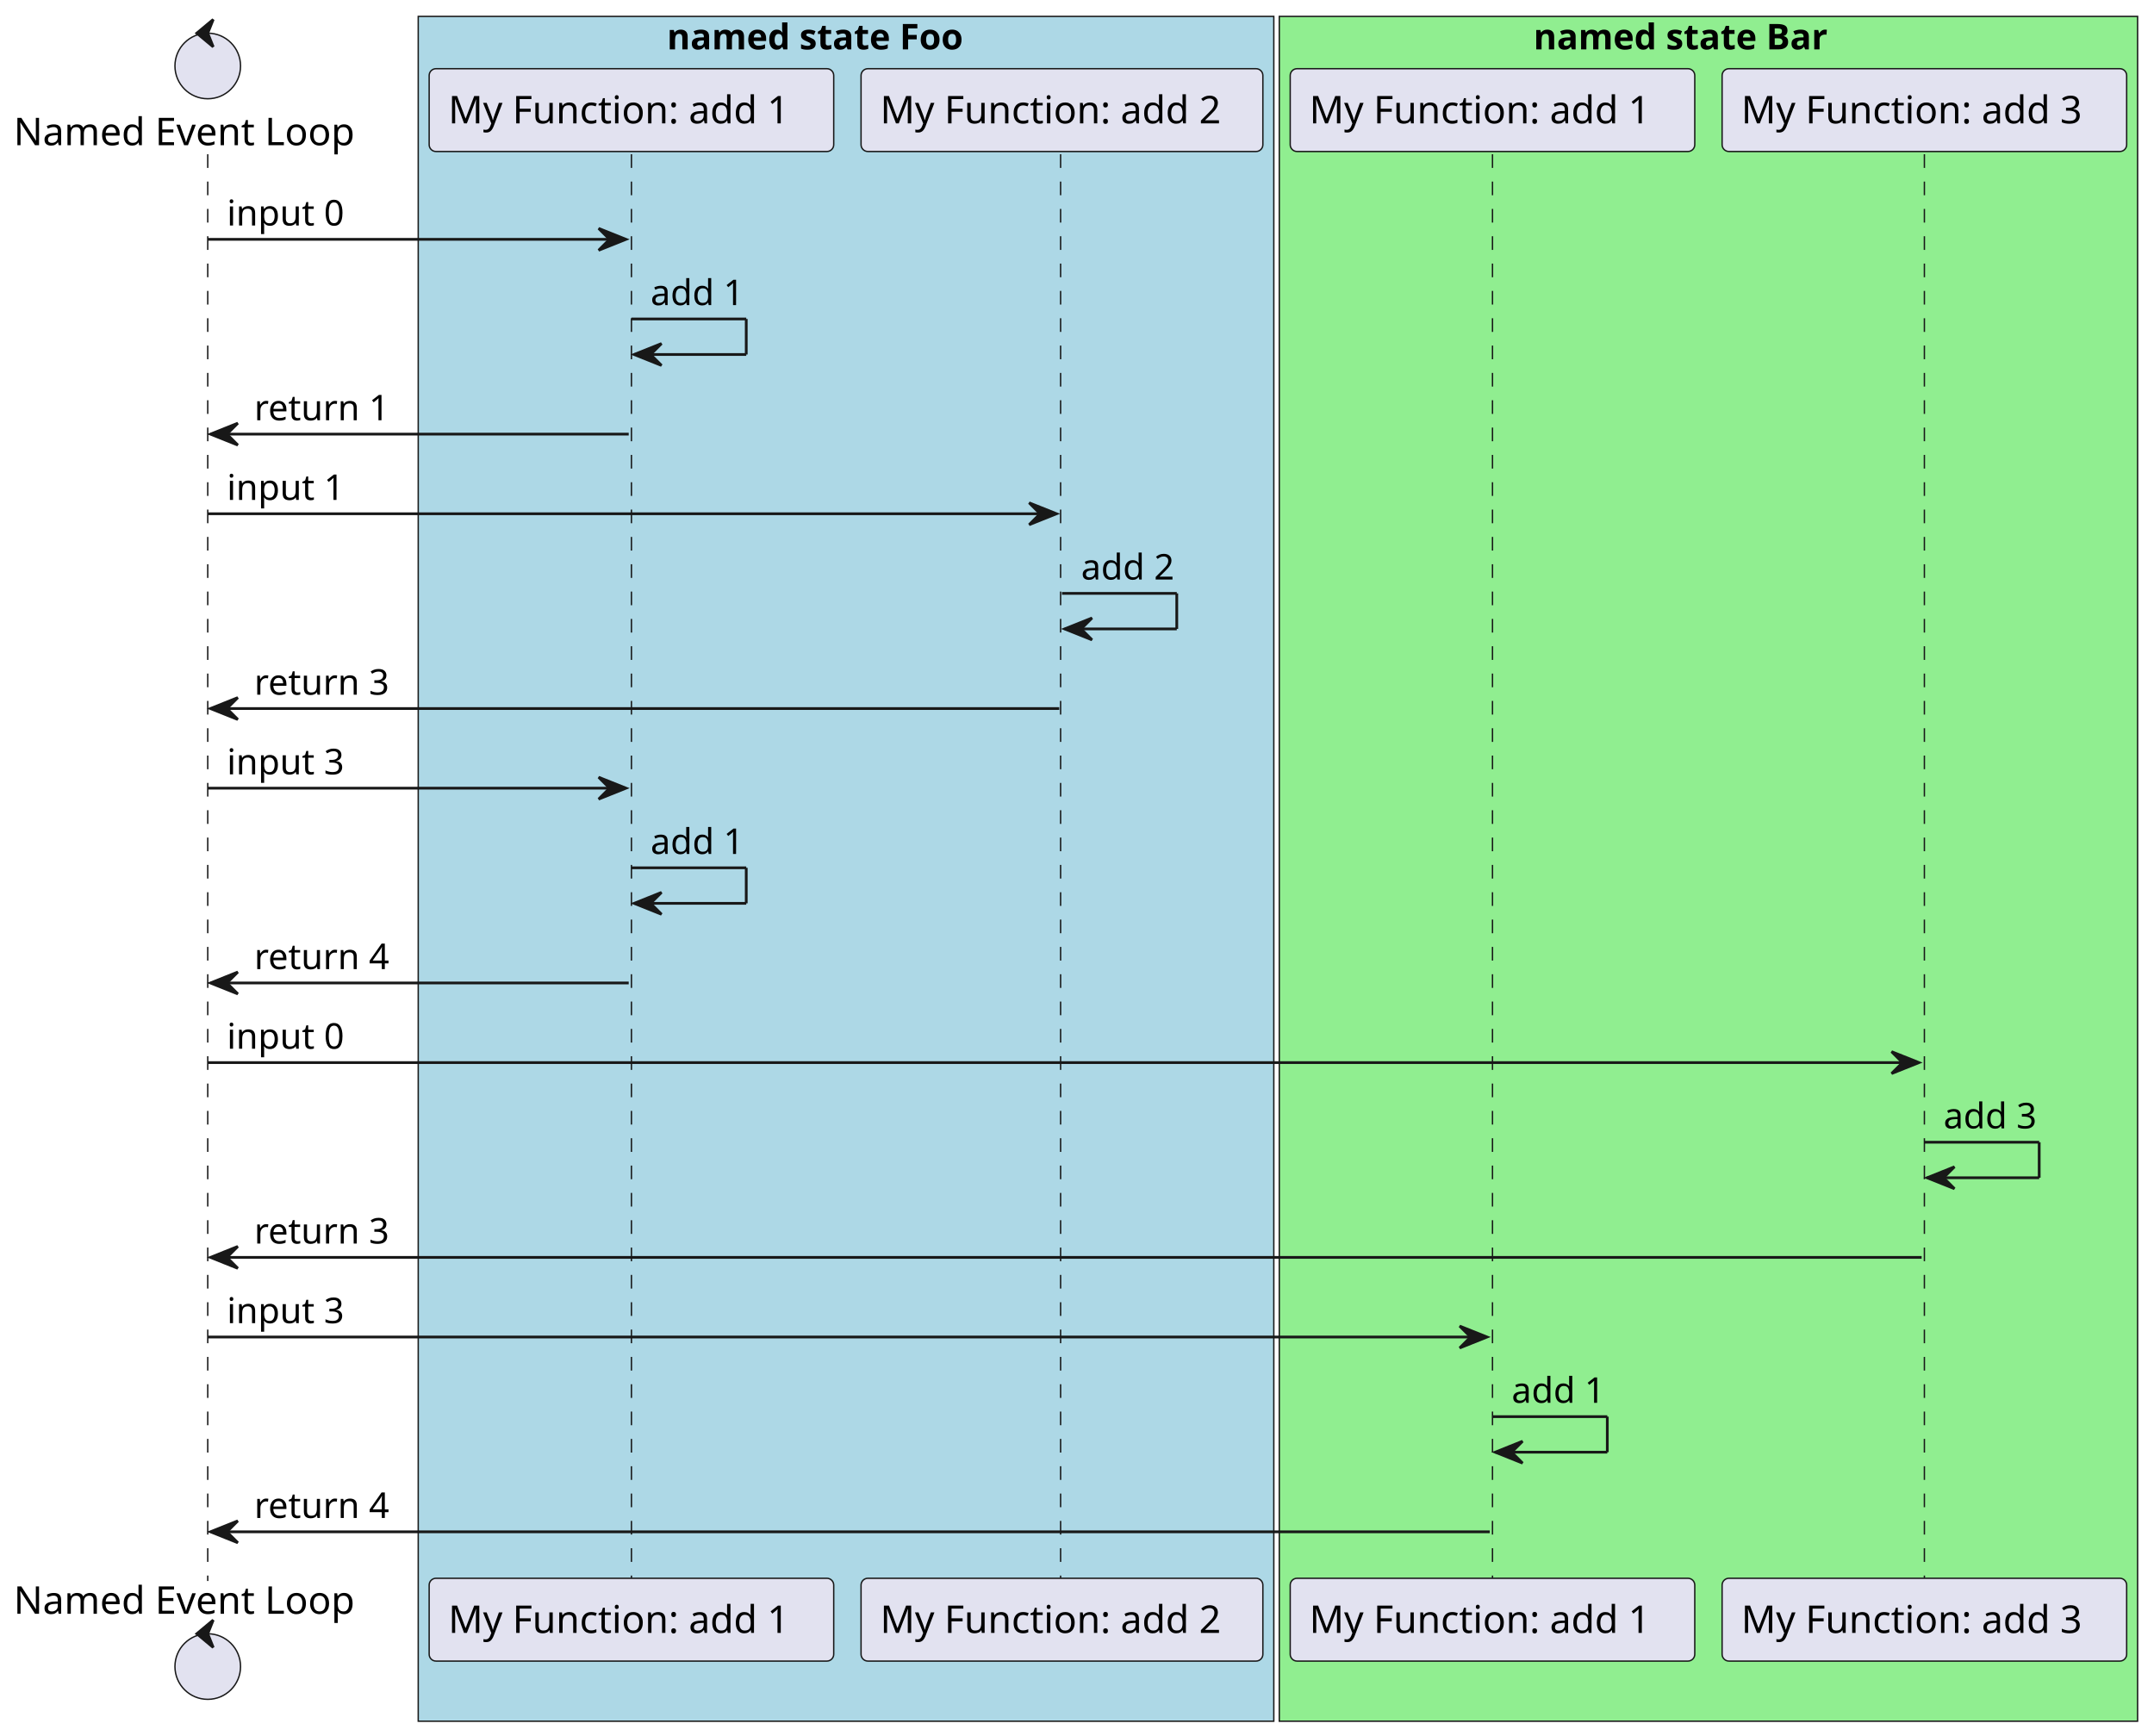
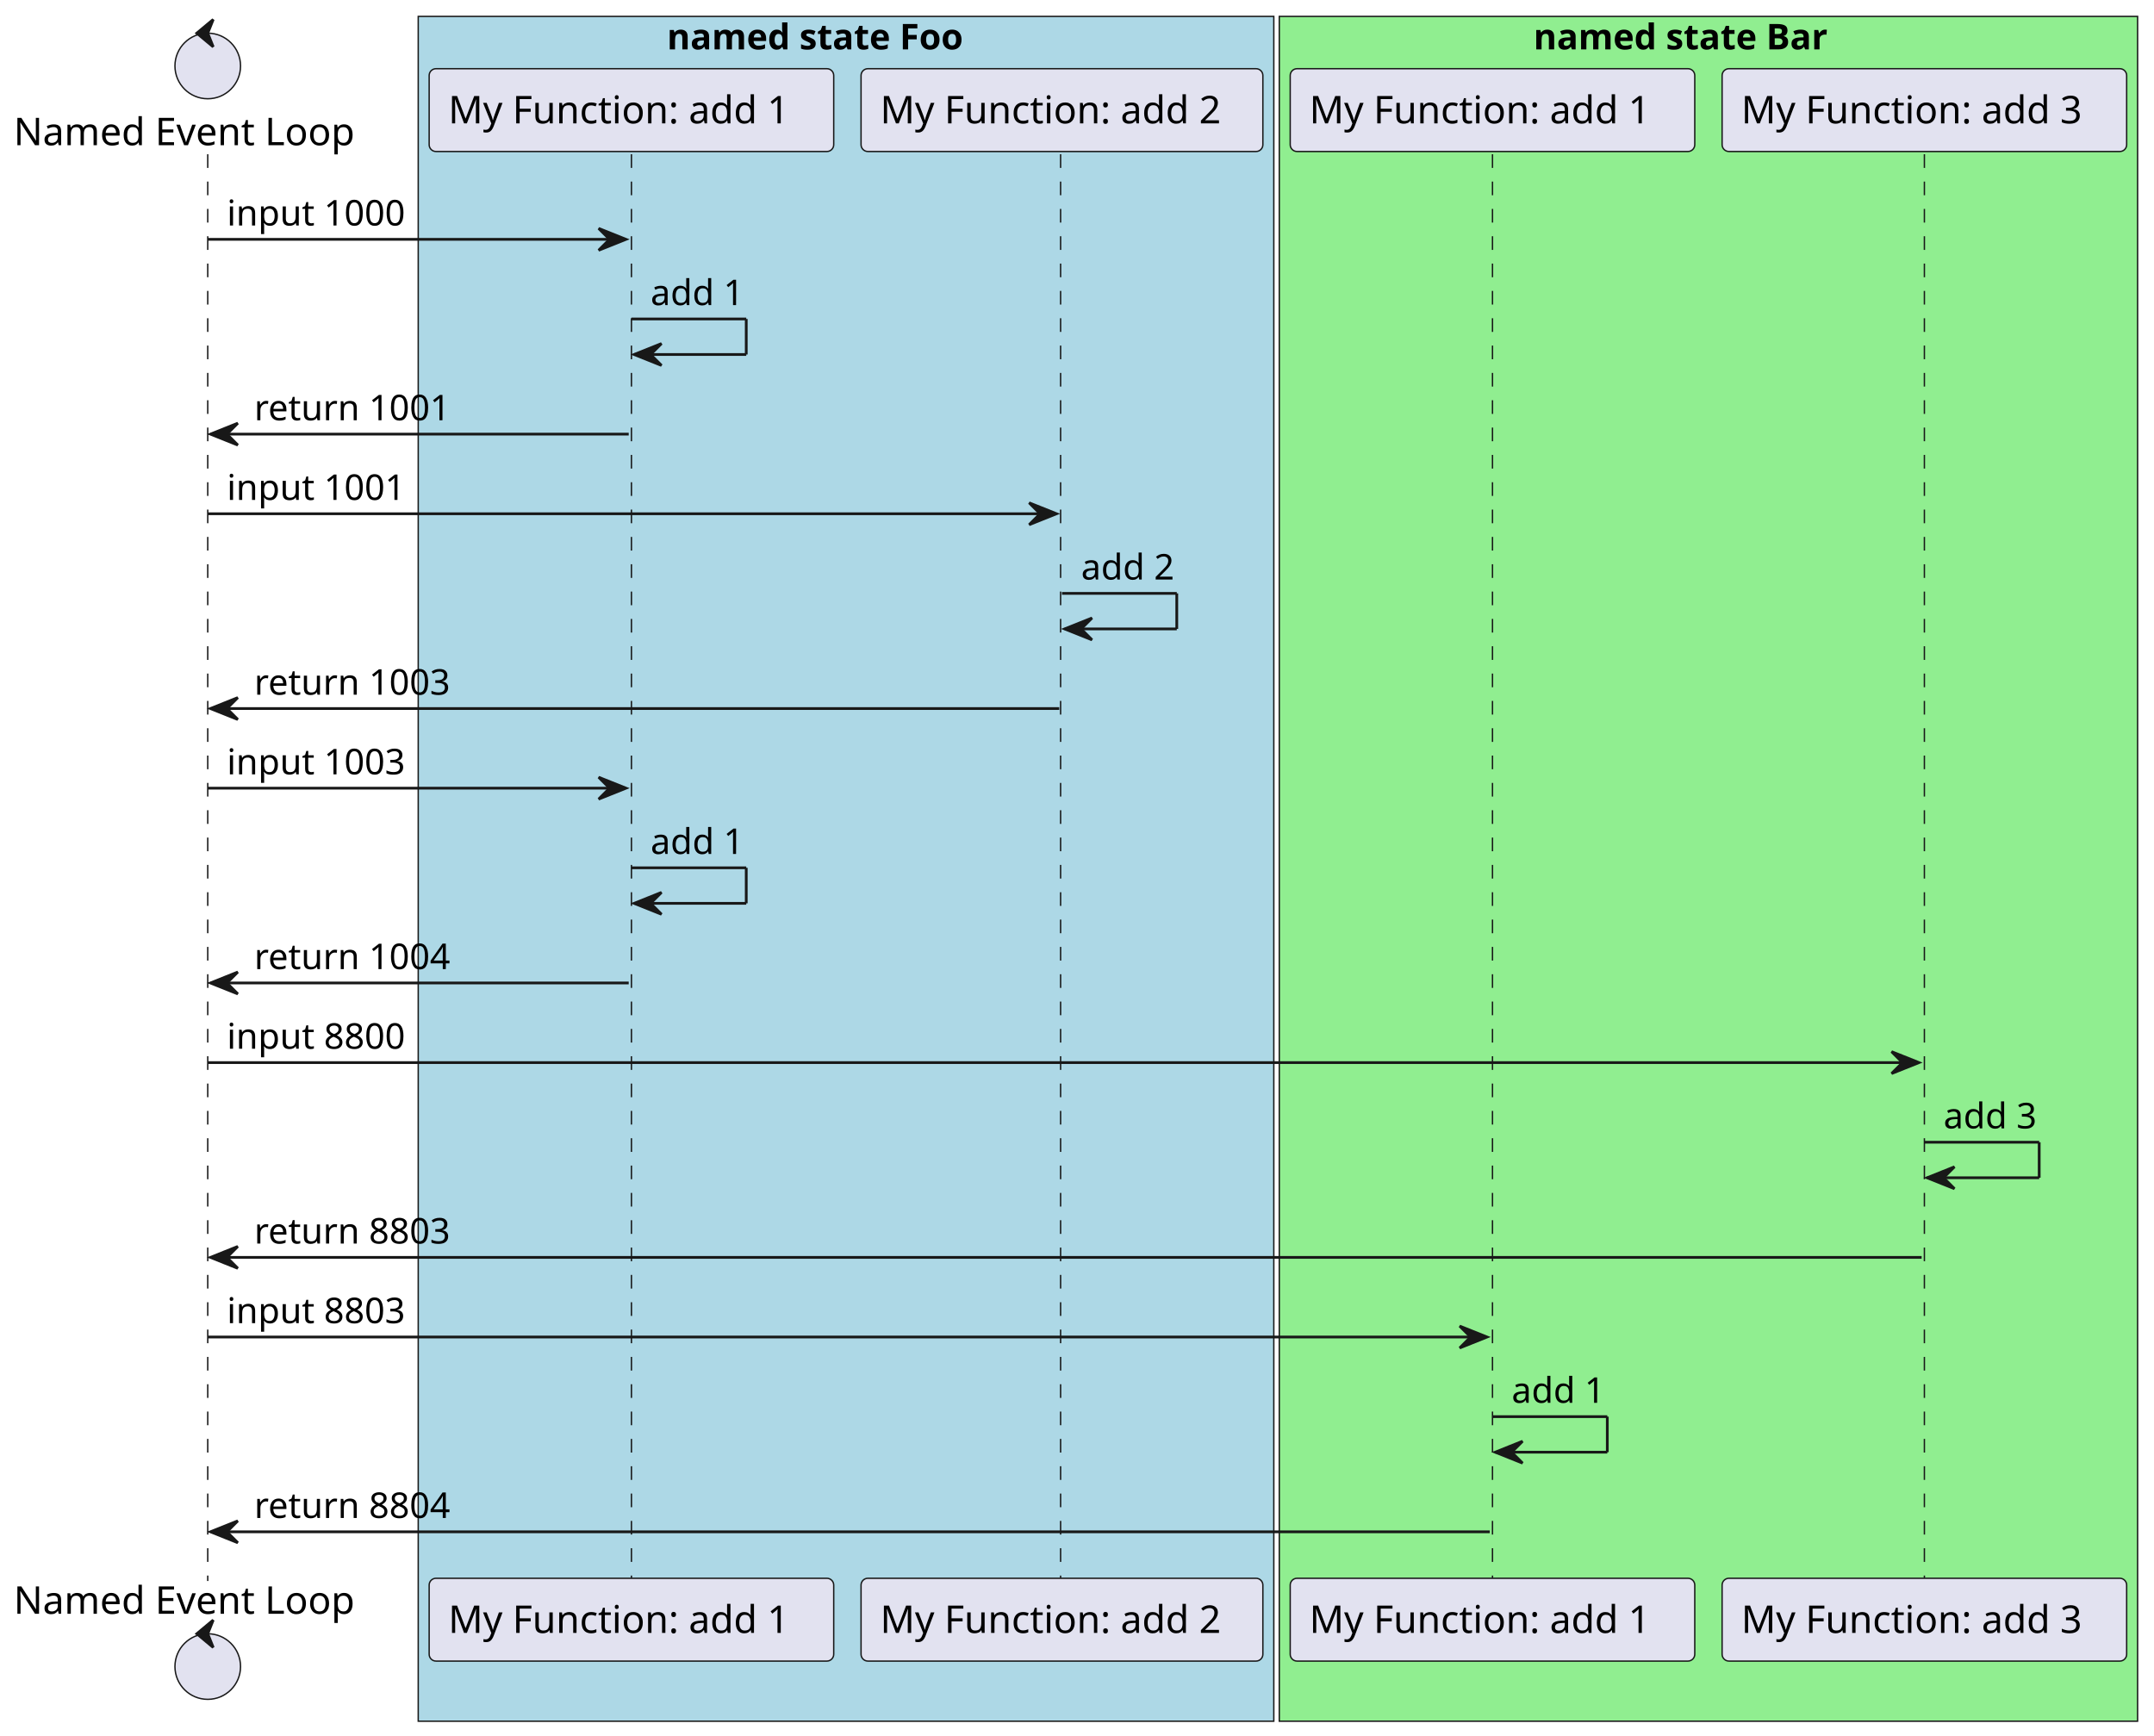
<svg xmlns="http://www.w3.org/2000/svg" contentStyleType="text/css" height="635px" preserveAspectRatio="none" style="width:788px;height:635px;background:#FFFFFF;" version="1.1" viewBox="0 0 788 635" width="788px" zoomAndPan="magnify">
  <defs />
  <g>
    <rect fill="#ADD8E6" height="623.719" style="stroke:#181818;stroke-width:0.5;" width="313" x="153" y="6" />
    <text fill="#000000" font-family="sans-serif" font-size="13" font-weight="bold" lengthAdjust="spacing" textLength="131" x="244" y="18.067">named state Foo</text>
    <rect fill="#90EE90" height="623.719" style="stroke:#181818;stroke-width:0.5;" width="314" x="468" y="6" />
    <text fill="#000000" font-family="sans-serif" font-size="13" font-weight="bold" lengthAdjust="spacing" textLength="128" x="561" y="18.067">named state Bar</text>
    <line style="stroke:#181818;stroke-width:0.5;stroke-dasharray:5.0,5.0;" x1="76" x2="76" y1="56.43" y2="578.422" />
    <line style="stroke:#181818;stroke-width:0.5;stroke-dasharray:5.0,5.0;" x1="231" x2="231" y1="56.43" y2="578.422" />
    <line style="stroke:#181818;stroke-width:0.5;stroke-dasharray:5.0,5.0;" x1="388" x2="388" y1="56.43" y2="578.422" />
    <line style="stroke:#181818;stroke-width:0.5;stroke-dasharray:5.0,5.0;" x1="546" x2="546" y1="56.43" y2="578.422" />
    <line style="stroke:#181818;stroke-width:0.5;stroke-dasharray:5.0,5.0;" x1="704" x2="704" y1="56.43" y2="578.422" />
    <text fill="#000000" font-family="sans-serif" font-size="14" lengthAdjust="spacing" textLength="136" x="5" y="53.128">Named Event Loop</text>
    <ellipse cx="76" cy="24.133" fill="#E2E2F0" rx="12" ry="12" style="stroke:#181818;stroke-width:0.5;" />
    <polygon fill="#181818" points="72,12.133,78,7.133,76,12.133,78,17.133,72,12.133" style="stroke:#181818;stroke-width:1.0;" />
    <text fill="#000000" font-family="sans-serif" font-size="14" lengthAdjust="spacing" textLength="136" x="5" y="590.417">Named Event Loop</text>
    <ellipse cx="76" cy="609.719" fill="#E2E2F0" rx="12" ry="12" style="stroke:#181818;stroke-width:0.5;" />
    <polygon fill="#181818" points="72,597.719,78,592.719,76,597.719,78,602.719,72,597.719" style="stroke:#181818;stroke-width:1.0;" />
    <rect fill="#E2E2F0" height="30.297" rx="2.5" ry="2.5" style="stroke:#181818;stroke-width:0.5;" width="148" x="157" y="25.133" />
    <text fill="#000000" font-family="sans-serif" font-size="14" lengthAdjust="spacing" textLength="134" x="164" y="45.128">My Function: add 1</text>
    <rect fill="#E2E2F0" height="30.297" rx="2.5" ry="2.5" style="stroke:#181818;stroke-width:0.5;" width="148" x="157" y="577.422" />
    <text fill="#000000" font-family="sans-serif" font-size="14" lengthAdjust="spacing" textLength="134" x="164" y="597.417">My Function: add 1</text>
    <rect fill="#E2E2F0" height="30.297" rx="2.5" ry="2.5" style="stroke:#181818;stroke-width:0.5;" width="147" x="315" y="25.133" />
    <text fill="#000000" font-family="sans-serif" font-size="14" lengthAdjust="spacing" textLength="133" x="322" y="45.128">My Function: add 2</text>
    <rect fill="#E2E2F0" height="30.297" rx="2.5" ry="2.5" style="stroke:#181818;stroke-width:0.5;" width="147" x="315" y="577.422" />
    <text fill="#000000" font-family="sans-serif" font-size="14" lengthAdjust="spacing" textLength="133" x="322" y="597.417">My Function: add 2</text>
    <rect fill="#E2E2F0" height="30.297" rx="2.5" ry="2.5" style="stroke:#181818;stroke-width:0.5;" width="148" x="472" y="25.133" />
    <text fill="#000000" font-family="sans-serif" font-size="14" lengthAdjust="spacing" textLength="134" x="479" y="45.128">My Function: add 1</text>
    <rect fill="#E2E2F0" height="30.297" rx="2.5" ry="2.5" style="stroke:#181818;stroke-width:0.5;" width="148" x="472" y="577.422" />
    <text fill="#000000" font-family="sans-serif" font-size="14" lengthAdjust="spacing" textLength="134" x="479" y="597.417">My Function: add 1</text>
    <rect fill="#E2E2F0" height="30.297" rx="2.5" ry="2.5" style="stroke:#181818;stroke-width:0.5;" width="148" x="630" y="25.133" />
    <text fill="#000000" font-family="sans-serif" font-size="14" lengthAdjust="spacing" textLength="134" x="637" y="45.128">My Function: add 3</text>
    <rect fill="#E2E2F0" height="30.297" rx="2.5" ry="2.5" style="stroke:#181818;stroke-width:0.5;" width="148" x="630" y="577.422" />
    <text fill="#000000" font-family="sans-serif" font-size="14" lengthAdjust="spacing" textLength="134" x="637" y="597.417">My Function: add 3</text>
    <polygon fill="#181818" points="219,83.562,229,87.562,219,91.562,223,87.562" style="stroke:#181818;stroke-width:1.0;" />
    <line style="stroke:#181818;stroke-width:1.0;" x1="76" x2="225" y1="87.562" y2="87.562" />
-     <text fill="#000000" font-family="sans-serif" font-size="13" lengthAdjust="spacing" textLength="44" x="83" y="82.497">input 0</text>
+     <text fill="#000000" font-family="sans-serif" font-size="13" lengthAdjust="spacing" textLength="68" x="83" y="82.497">input 1000</text>
    <line style="stroke:#181818;stroke-width:1.0;" x1="231" x2="273" y1="116.695" y2="116.695" />
    <line style="stroke:#181818;stroke-width:1.0;" x1="273" x2="273" y1="116.695" y2="129.695" />
    <line style="stroke:#181818;stroke-width:1.0;" x1="232" x2="273" y1="129.695" y2="129.695" />
    <polygon fill="#181818" points="242,125.695,232,129.695,242,133.695,238,129.695" style="stroke:#181818;stroke-width:1.0;" />
    <text fill="#000000" font-family="sans-serif" font-size="13" lengthAdjust="spacing" textLength="36" x="238" y="111.629">add 1</text>
    <polygon fill="#181818" points="87,154.828,77,158.828,87,162.828,83,158.828" style="stroke:#181818;stroke-width:1.0;" />
    <line style="stroke:#181818;stroke-width:1.0;" x1="81" x2="230" y1="158.828" y2="158.828" />
-     <text fill="#000000" font-family="sans-serif" font-size="13" lengthAdjust="spacing" textLength="51" x="93" y="153.762">return 1</text>
+     <text fill="#000000" font-family="sans-serif" font-size="13" lengthAdjust="spacing" textLength="75" x="93" y="153.762">return 1001</text>
    <polygon fill="#181818" points="376.5,183.961,386.5,187.961,376.5,191.961,380.5,187.961" style="stroke:#181818;stroke-width:1.0;" />
    <line style="stroke:#181818;stroke-width:1.0;" x1="76" x2="382.5" y1="187.961" y2="187.961" />
-     <text fill="#000000" font-family="sans-serif" font-size="13" lengthAdjust="spacing" textLength="44" x="83" y="182.895">input 1</text>
+     <text fill="#000000" font-family="sans-serif" font-size="13" lengthAdjust="spacing" textLength="68" x="83" y="182.895">input 1001</text>
    <line style="stroke:#181818;stroke-width:1.0;" x1="388.5" x2="430.5" y1="217.094" y2="217.094" />
    <line style="stroke:#181818;stroke-width:1.0;" x1="430.5" x2="430.5" y1="217.094" y2="230.094" />
    <line style="stroke:#181818;stroke-width:1.0;" x1="389.5" x2="430.5" y1="230.094" y2="230.094" />
    <polygon fill="#181818" points="399.5,226.094,389.5,230.094,399.5,234.094,395.5,230.094" style="stroke:#181818;stroke-width:1.0;" />
    <text fill="#000000" font-family="sans-serif" font-size="13" lengthAdjust="spacing" textLength="36" x="395.5" y="212.028">add 2</text>
    <polygon fill="#181818" points="87,255.227,77,259.227,87,263.227,83,259.227" style="stroke:#181818;stroke-width:1.0;" />
    <line style="stroke:#181818;stroke-width:1.0;" x1="81" x2="387.5" y1="259.227" y2="259.227" />
-     <text fill="#000000" font-family="sans-serif" font-size="13" lengthAdjust="spacing" textLength="51" x="93" y="254.161">return 3</text>
+     <text fill="#000000" font-family="sans-serif" font-size="13" lengthAdjust="spacing" textLength="75" x="93" y="254.161">return 1003</text>
    <polygon fill="#181818" points="219,284.359,229,288.359,219,292.359,223,288.359" style="stroke:#181818;stroke-width:1.0;" />
    <line style="stroke:#181818;stroke-width:1.0;" x1="76" x2="225" y1="288.359" y2="288.359" />
-     <text fill="#000000" font-family="sans-serif" font-size="13" lengthAdjust="spacing" textLength="44" x="83" y="283.293">input 3</text>
+     <text fill="#000000" font-family="sans-serif" font-size="13" lengthAdjust="spacing" textLength="68" x="83" y="283.293">input 1003</text>
    <line style="stroke:#181818;stroke-width:1.0;" x1="231" x2="273" y1="317.492" y2="317.492" />
    <line style="stroke:#181818;stroke-width:1.0;" x1="273" x2="273" y1="317.492" y2="330.492" />
    <line style="stroke:#181818;stroke-width:1.0;" x1="232" x2="273" y1="330.492" y2="330.492" />
    <polygon fill="#181818" points="242,326.492,232,330.492,242,334.492,238,330.492" style="stroke:#181818;stroke-width:1.0;" />
    <text fill="#000000" font-family="sans-serif" font-size="13" lengthAdjust="spacing" textLength="36" x="238" y="312.426">add 1</text>
    <polygon fill="#181818" points="87,355.625,77,359.625,87,363.625,83,359.625" style="stroke:#181818;stroke-width:1.0;" />
    <line style="stroke:#181818;stroke-width:1.0;" x1="81" x2="230" y1="359.625" y2="359.625" />
-     <text fill="#000000" font-family="sans-serif" font-size="13" lengthAdjust="spacing" textLength="51" x="93" y="354.559">return 4</text>
+     <text fill="#000000" font-family="sans-serif" font-size="13" lengthAdjust="spacing" textLength="75" x="93" y="354.559">return 1004</text>
    <polygon fill="#181818" points="692,384.758,702,388.758,692,392.758,696,388.758" style="stroke:#181818;stroke-width:1.0;" />
    <line style="stroke:#181818;stroke-width:1.0;" x1="76" x2="698" y1="388.758" y2="388.758" />
-     <text fill="#000000" font-family="sans-serif" font-size="13" lengthAdjust="spacing" textLength="44" x="83" y="383.692">input 0</text>
+     <text fill="#000000" font-family="sans-serif" font-size="13" lengthAdjust="spacing" textLength="68" x="83" y="383.692">input 8800</text>
    <line style="stroke:#181818;stroke-width:1.0;" x1="704" x2="746" y1="417.891" y2="417.891" />
    <line style="stroke:#181818;stroke-width:1.0;" x1="746" x2="746" y1="417.891" y2="430.891" />
    <line style="stroke:#181818;stroke-width:1.0;" x1="705" x2="746" y1="430.891" y2="430.891" />
    <polygon fill="#181818" points="715,426.891,705,430.891,715,434.891,711,430.891" style="stroke:#181818;stroke-width:1.0;" />
    <text fill="#000000" font-family="sans-serif" font-size="13" lengthAdjust="spacing" textLength="36" x="711" y="412.825">add 3</text>
    <polygon fill="#181818" points="87,456.023,77,460.023,87,464.023,83,460.023" style="stroke:#181818;stroke-width:1.0;" />
    <line style="stroke:#181818;stroke-width:1.0;" x1="81" x2="703" y1="460.023" y2="460.023" />
-     <text fill="#000000" font-family="sans-serif" font-size="13" lengthAdjust="spacing" textLength="51" x="93" y="454.957">return 3</text>
+     <text fill="#000000" font-family="sans-serif" font-size="13" lengthAdjust="spacing" textLength="75" x="93" y="454.957">return 8803</text>
    <polygon fill="#181818" points="534,485.156,544,489.156,534,493.156,538,489.156" style="stroke:#181818;stroke-width:1.0;" />
    <line style="stroke:#181818;stroke-width:1.0;" x1="76" x2="540" y1="489.156" y2="489.156" />
-     <text fill="#000000" font-family="sans-serif" font-size="13" lengthAdjust="spacing" textLength="44" x="83" y="484.09">input 3</text>
+     <text fill="#000000" font-family="sans-serif" font-size="13" lengthAdjust="spacing" textLength="68" x="83" y="484.09">input 8803</text>
    <line style="stroke:#181818;stroke-width:1.0;" x1="546" x2="588" y1="518.289" y2="518.289" />
    <line style="stroke:#181818;stroke-width:1.0;" x1="588" x2="588" y1="518.289" y2="531.289" />
    <line style="stroke:#181818;stroke-width:1.0;" x1="547" x2="588" y1="531.289" y2="531.289" />
    <polygon fill="#181818" points="557,527.289,547,531.289,557,535.289,553,531.289" style="stroke:#181818;stroke-width:1.0;" />
    <text fill="#000000" font-family="sans-serif" font-size="13" lengthAdjust="spacing" textLength="36" x="553" y="513.223">add 1</text>
    <polygon fill="#181818" points="87,556.422,77,560.422,87,564.422,83,560.422" style="stroke:#181818;stroke-width:1.0;" />
    <line style="stroke:#181818;stroke-width:1.0;" x1="81" x2="545" y1="560.422" y2="560.422" />
-     <text fill="#000000" font-family="sans-serif" font-size="13" lengthAdjust="spacing" textLength="51" x="93" y="555.356">return 4</text>
+     <text fill="#000000" font-family="sans-serif" font-size="13" lengthAdjust="spacing" textLength="75" x="93" y="555.356">return 8804</text>
  </g>
</svg>
